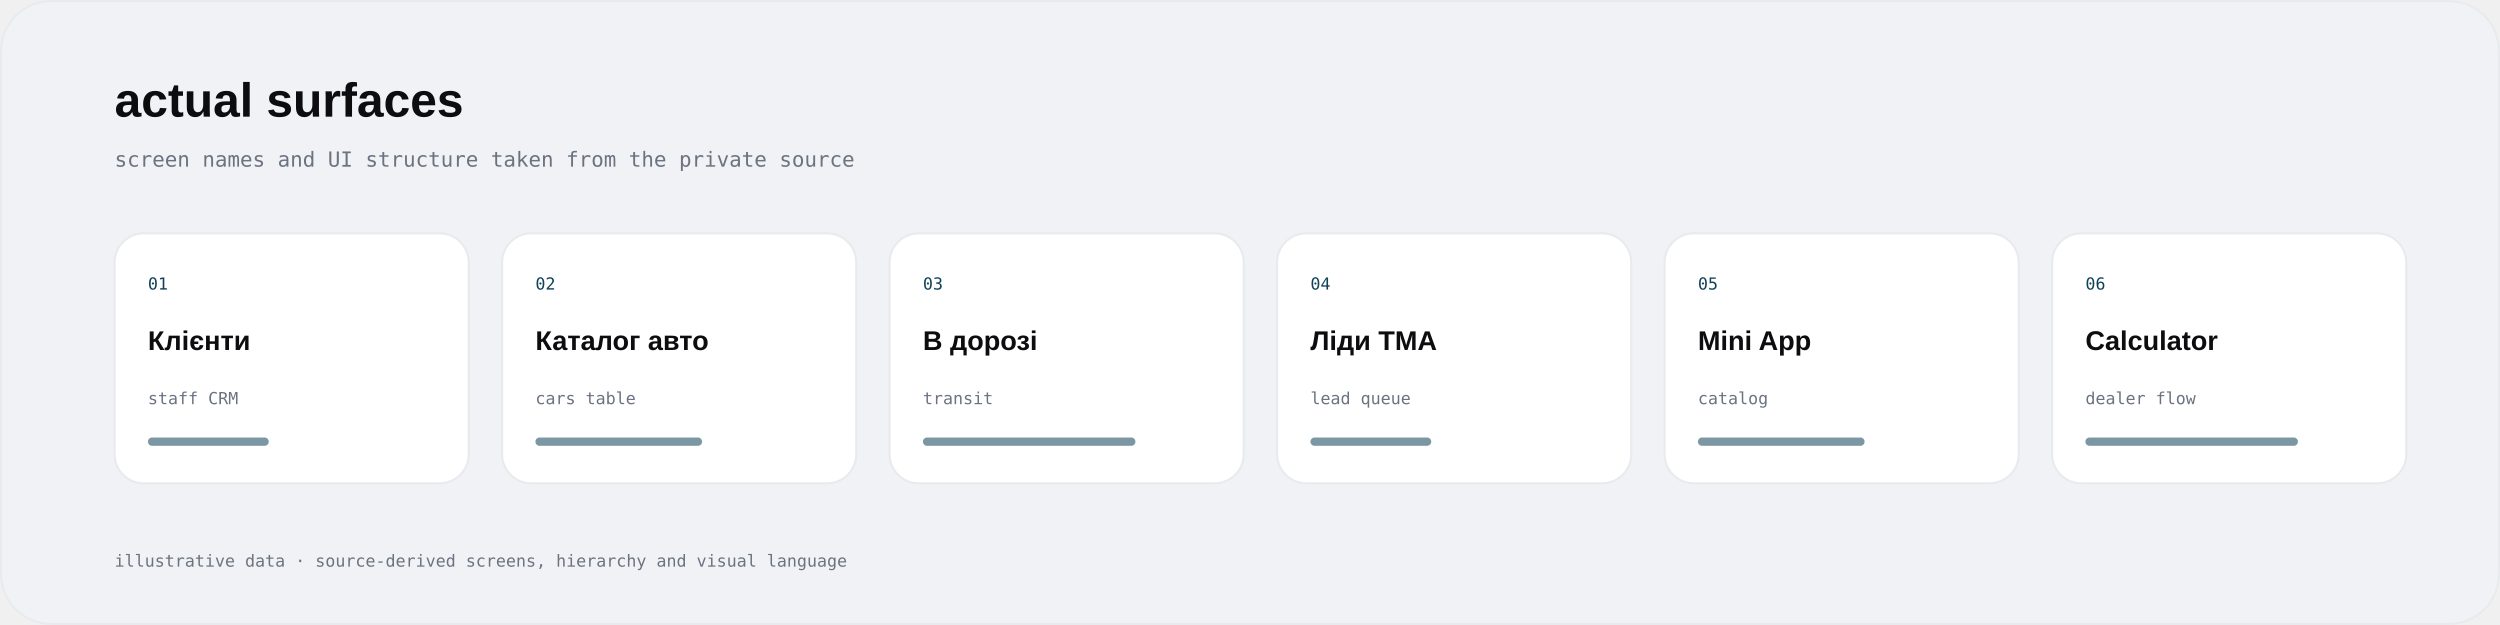
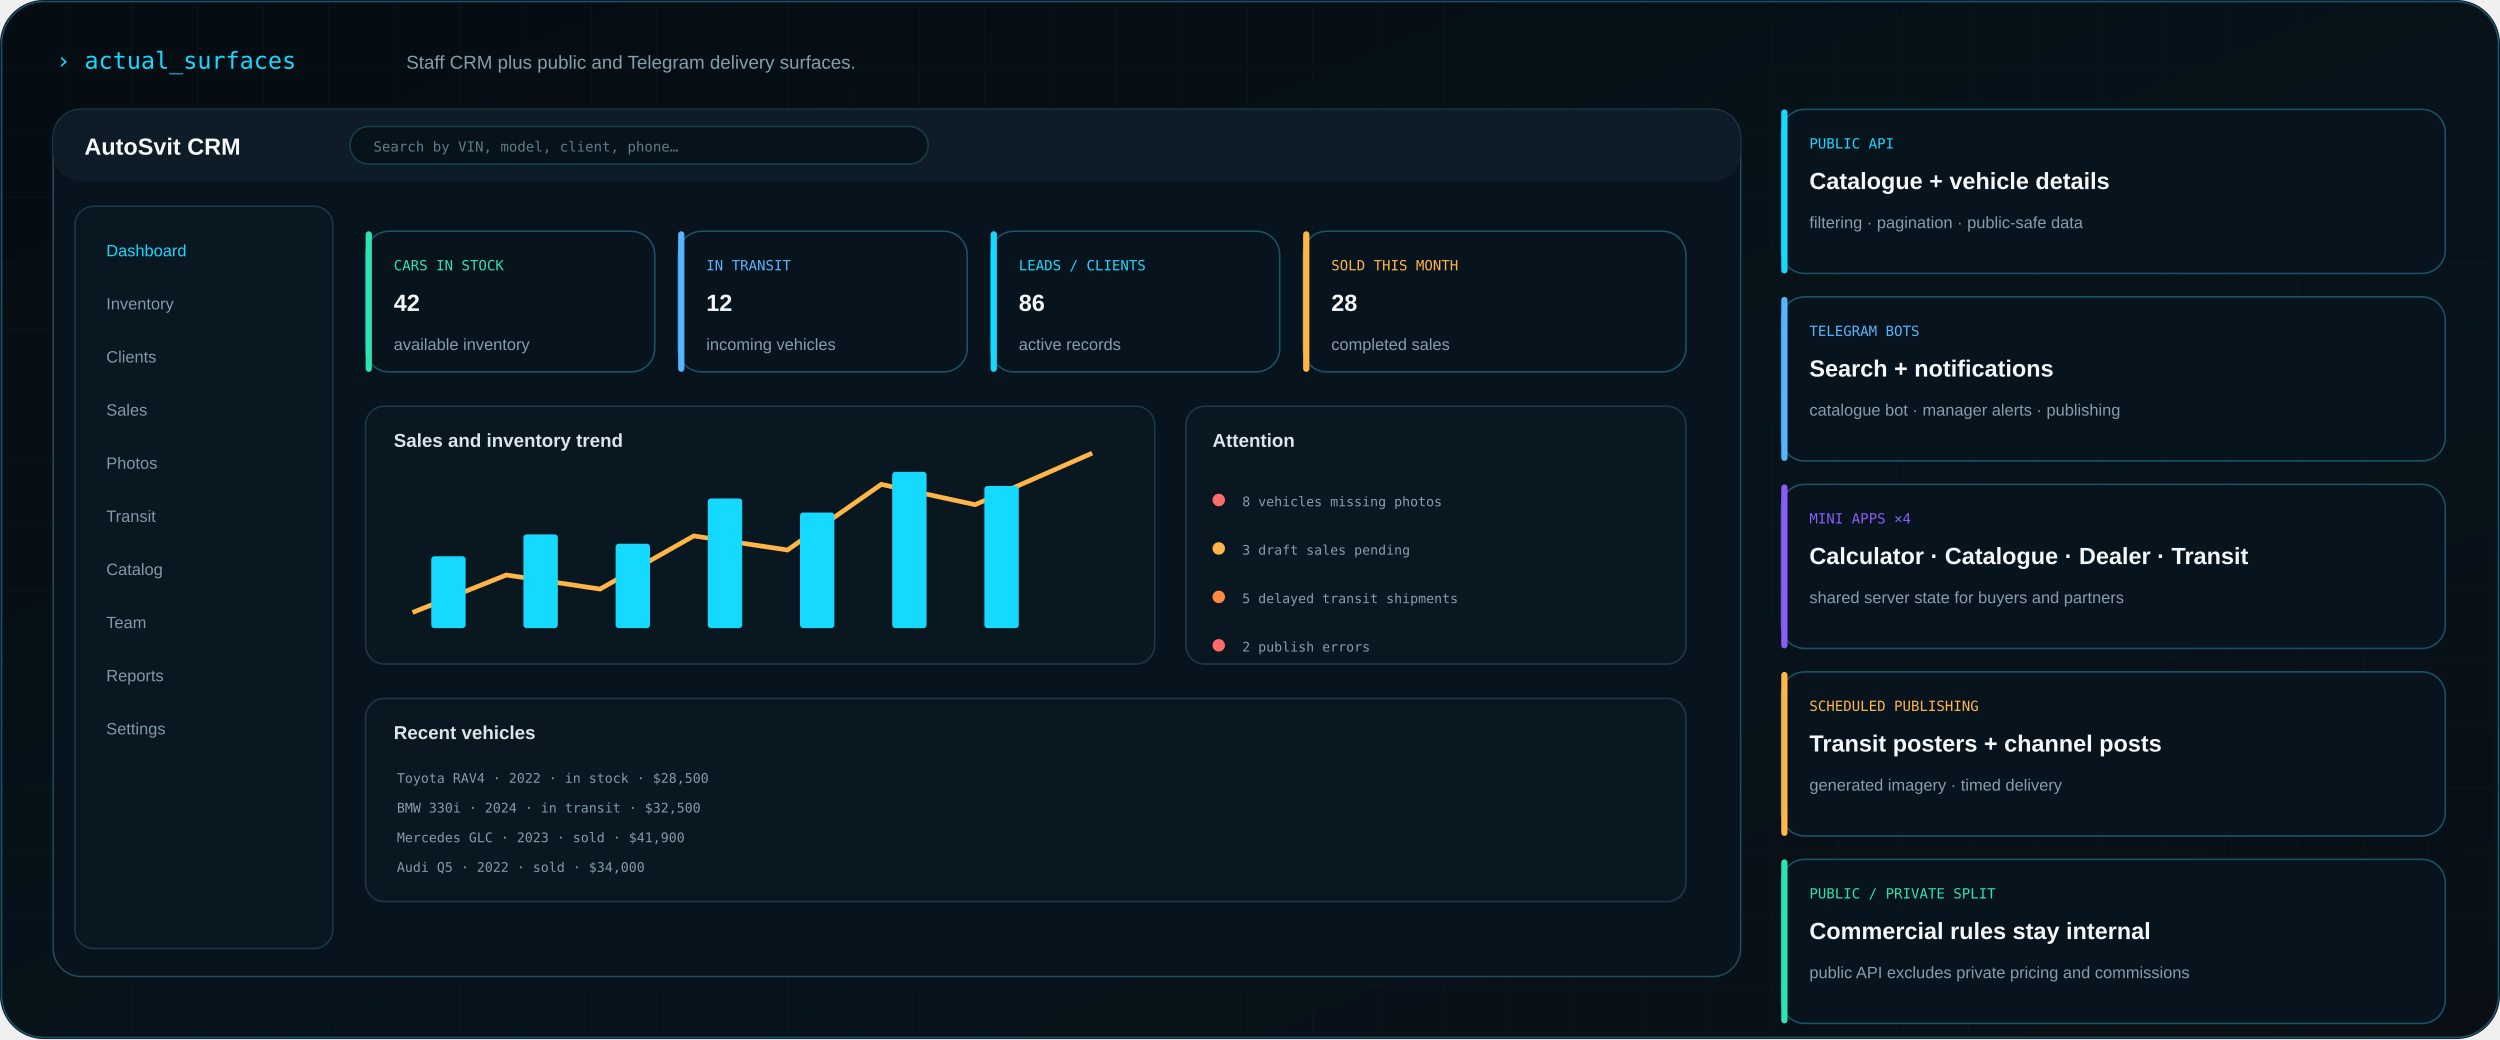
- <svg xmlns="http://www.w3.org/2000/svg" width="1200" height="300" viewBox="0 0 1200 300">
-   <rect x=".5" y=".5" width="1199" height="299" rx="24" fill="#f0f2f5" stroke="#e8eaed" />
-   <text x="55" y="56" fill="#0d0d0f" font-family="Arial" font-size="23" font-weight="700">actual surfaces</text>
-   <text x="55" y="80" fill="#6b7280" font-family="monospace" font-size="10">screen names and UI structure taken from the private source</text>
-   <g transform="translate(55 112)">
-     <rect width="170" height="120" rx="14" fill="#ffffff" stroke="#e8eaed" />
-     <text x="16" y="27" fill="#0F4158" font-family="monospace" font-size="8">01</text>
-     <text x="16" y="56" fill="#0d0d0f" font-family="Arial" font-size="13" font-weight="700">Клієнти</text>
-     <text x="16" y="82" fill="#6b7280" font-family="monospace" font-size="8">staff CRM</text>
-     <rect x="16" y="98" width="58" height="4" rx="2" fill="#0F4158" opacity=".55" />
+ <svg xmlns="http://www.w3.org/2000/svg" width="1600" height="665" viewBox="0 0 1600 665">
+   <defs>
+     <linearGradient id="bg" x1="0" y1="0" x2="1" y2="1">
+       <stop stop-color="#050c12" />
+       <stop offset=".6" stop-color="#07131b" />
+       <stop offset="1" stop-color="#090f15" />
+     </linearGradient>
+     <pattern id="grid" width="42" height="42" patternUnits="userSpaceOnUse">
+       <path d="M42 0H0V42" fill="none" stroke="#0d2430" />
+     </pattern>
+   </defs>
+   <rect width="1600" height="665" rx="28" fill="url(#bg)" />
+   <rect width="1600" height="665" rx="28" fill="url(#grid)" opacity=".3" />
+   <rect x="1" y="1" width="1598" height="663" rx="27" fill="none" stroke="#1d5266" />
+   <text x="36" y="44" fill="#16d9ff" font-family="monospace" font-size="15">› actual_surfaces</text>
+   <text x="260" y="44" fill="#879eaa" font-family="Arial" font-size="12">Staff CRM plus public and Telegram delivery surfaces.</text>
+   <g transform="translate(34 70)">
+     <rect width="1080" height="555" rx="18" fill="#08141d" stroke="#234a5a" />
+     <rect width="1080" height="46" rx="18" fill="#0d1c27" />
+     <text x="20" y="29" fill="#f4f8fb" font-family="Arial" font-size="15" font-weight="700">AutoSvit CRM</text>
+     <rect x="190" y="11" width="370" height="24" rx="12" fill="#07131b" stroke="#183d4b" />
+     <text x="205" y="27" fill="#607a89" font-family="monospace" font-size="9">Search by VIN, model, client, phone…</text>
+     <rect x="14" y="62" width="165" height="475" rx="12" fill="#091720" stroke="#1c3947" />
+     <text x="34" y="94" fill="#16d9ff" font-family="Arial" font-size="10.5">Dashboard</text>
+     <text x="34" y="128" fill="#829aa8" font-family="Arial" font-size="10.5">Inventory</text>
+     <text x="34" y="162" fill="#829aa8" font-family="Arial" font-size="10.5">Clients</text>
+     <text x="34" y="196" fill="#829aa8" font-family="Arial" font-size="10.5">Sales</text>
+     <text x="34" y="230" fill="#829aa8" font-family="Arial" font-size="10.5">Photos</text>
+     <text x="34" y="264" fill="#829aa8" font-family="Arial" font-size="10.5">Transit</text>
+     <text x="34" y="298" fill="#829aa8" font-family="Arial" font-size="10.5">Catalog</text>
+     <text x="34" y="332" fill="#829aa8" font-family="Arial" font-size="10.5">Team</text>
+     <text x="34" y="366" fill="#829aa8" font-family="Arial" font-size="10.5">Reports</text>
+     <text x="34" y="400" fill="#829aa8" font-family="Arial" font-size="10.5">Settings</text>
+     <g transform="translate(200 78)">
+       <rect width="185" height="90" rx="15" fill="#08141d" stroke="#1d5266" />
+       <rect width="4" height="90" rx="2" fill="#2fe3b0" />
+       <text x="18" y="25" fill="#2fe3b0" font-family="monospace" font-size="9">CARS IN STOCK</text>
+       <text x="18" y="51" fill="#f4f8fb" font-family="Arial" font-size="15" font-weight="700">42</text>
+       <text x="18" y="76" fill="#879eaa" font-family="Arial" font-size="10.5">available inventory</text>
+     </g>
+     <g transform="translate(400 78)">
+       <rect width="185" height="90" rx="15" fill="#08141d" stroke="#1d5266" />
+       <rect width="4" height="90" rx="2" fill="#55b6ff" />
+       <text x="18" y="25" fill="#55b6ff" font-family="monospace" font-size="9">IN TRANSIT</text>
+       <text x="18" y="51" fill="#f4f8fb" font-family="Arial" font-size="15" font-weight="700">12</text>
+       <text x="18" y="76" fill="#879eaa" font-family="Arial" font-size="10.5">incoming vehicles</text>
+     </g>
+     <g transform="translate(600 78)">
+       <rect width="185" height="90" rx="15" fill="#08141d" stroke="#1d5266" />
+       <rect width="4" height="90" rx="2" fill="#16d9ff" />
+       <text x="18" y="25" fill="#16d9ff" font-family="monospace" font-size="9">LEADS / CLIENTS</text>
+       <text x="18" y="51" fill="#f4f8fb" font-family="Arial" font-size="15" font-weight="700">86</text>
+       <text x="18" y="76" fill="#879eaa" font-family="Arial" font-size="10.5">active records</text>
+     </g>
+     <g transform="translate(800 78)">
+       <rect width="245" height="90" rx="15" fill="#08141d" stroke="#1d5266" />
+       <rect width="4" height="90" rx="2" fill="#ffb547" />
+       <text x="18" y="25" fill="#ffb547" font-family="monospace" font-size="9">SOLD THIS MONTH</text>
+       <text x="18" y="51" fill="#f4f8fb" font-family="Arial" font-size="15" font-weight="700">28</text>
+       <text x="18" y="76" fill="#879eaa" font-family="Arial" font-size="10.5">completed sales</text>
+     </g>
+     <rect x="200" y="190" width="505" height="165" rx="12" fill="#091720" stroke="#1c3947" />
+     <text x="218" y="216" fill="#dbe6eb" font-family="Arial" font-size="12" font-weight="700">Sales and inventory trend</text>
+     <path d="M230 322 L290 298 L350 307 L410 273 L470 282 L530 240 L590 253 L665 220" fill="none" stroke="#ffb547" stroke-width="3" />
+     <g fill="#16d9ff">
+       <rect x="242" y="286" width="22" height="46" rx="2" />
+       <rect x="301" y="272" width="22" height="60" rx="2" />
+       <rect x="360" y="278" width="22" height="54" rx="2" />
+       <rect x="419" y="249" width="22" height="83" rx="2" />
+       <rect x="478" y="258" width="22" height="74" rx="2" />
+       <rect x="537" y="232" width="22" height="100" rx="2" />
+       <rect x="596" y="241" width="22" height="91" rx="2" />
+     </g>
+     <rect x="725" y="190" width="320" height="165" rx="12" fill="#091720" stroke="#1c3947" />
+     <text x="742" y="216" fill="#dbe6eb" font-family="Arial" font-size="12" font-weight="700">Attention</text>
+     <circle cx="746" cy="250" r="4" fill="#ff6b6b" />
+     <text x="761" y="254" fill="#879eaa" font-family="monospace" font-size="8.5">8 vehicles missing photos</text>
+     <circle cx="746" cy="281" r="4" fill="#ffb547" />
+     <text x="761" y="285" fill="#879eaa" font-family="monospace" font-size="8.5">3 draft sales pending</text>
+     <circle cx="746" cy="312" r="4" fill="#ff8a3d" />
+     <text x="761" y="316" fill="#879eaa" font-family="monospace" font-size="8.5">5 delayed transit shipments</text>
+     <circle cx="746" cy="343" r="4" fill="#ff6b6b" />
+     <text x="761" y="347" fill="#879eaa" font-family="monospace" font-size="8.5">2 publish errors</text>
+     <rect x="200" y="377" width="845" height="130" rx="12" fill="#091720" stroke="#1c3947" />
+     <text x="218" y="403" fill="#dbe6eb" font-family="Arial" font-size="12" font-weight="700">Recent vehicles</text>
+     <text x="220" y="431" fill="#849ba8" font-family="monospace" font-size="8.5">Toyota RAV4 · 2022 · in stock · $28,500</text>
+     <text x="220" y="450" fill="#849ba8" font-family="monospace" font-size="8.5">BMW 330i · 2024 · in transit · $32,500</text>
+     <text x="220" y="469" fill="#849ba8" font-family="monospace" font-size="8.5">Mercedes GLC · 2023 · sold · $41,900</text>
+     <text x="220" y="488" fill="#849ba8" font-family="monospace" font-size="8.5">Audi Q5 · 2022 · sold · $34,000</text>
  </g>
-   <g transform="translate(241 112)">
-     <rect width="170" height="120" rx="14" fill="#ffffff" stroke="#e8eaed" />
-     <text x="16" y="27" fill="#0F4158" font-family="monospace" font-size="8">02</text>
-     <text x="16" y="56" fill="#0d0d0f" font-family="Arial" font-size="13" font-weight="700">Каталог авто</text>
-     <text x="16" y="82" fill="#6b7280" font-family="monospace" font-size="8">cars table</text>
-     <rect x="16" y="98" width="80" height="4" rx="2" fill="#0F4158" opacity=".55" />
+   <g transform="translate(1140 70)">
+     <g transform="translate(0 0)">
+       <rect width="425" height="105" rx="15" fill="#08141d" stroke="#1d5266" />
+       <rect width="4" height="105" rx="2" fill="#16d9ff" />
+       <text x="18" y="25" fill="#16d9ff" font-family="monospace" font-size="9">PUBLIC API</text>
+       <text x="18" y="51" fill="#f4f8fb" font-family="Arial" font-size="15" font-weight="700">Catalogue + vehicle details</text>
+       <text x="18" y="76" fill="#879eaa" font-family="Arial" font-size="10.5">filtering · pagination · public-safe data</text>
+     </g>
+     <g transform="translate(0 120)">
+       <rect width="425" height="105" rx="15" fill="#08141d" stroke="#1d5266" />
+       <rect width="4" height="105" rx="2" fill="#55b6ff" />
+       <text x="18" y="25" fill="#55b6ff" font-family="monospace" font-size="9">TELEGRAM BOTS</text>
+       <text x="18" y="51" fill="#f4f8fb" font-family="Arial" font-size="15" font-weight="700">Search + notifications</text>
+       <text x="18" y="76" fill="#879eaa" font-family="Arial" font-size="10.5">catalogue bot · manager alerts · publishing</text>
+     </g>
+     <g transform="translate(0 240)">
+       <rect width="425" height="105" rx="15" fill="#08141d" stroke="#1d5266" />
+       <rect width="4" height="105" rx="2" fill="#8b5cf6" />
+       <text x="18" y="25" fill="#8b5cf6" font-family="monospace" font-size="9">MINI APPS ×4</text>
+       <text x="18" y="51" fill="#f4f8fb" font-family="Arial" font-size="15" font-weight="700">Calculator · Catalogue · Dealer · Transit</text>
+       <text x="18" y="76" fill="#879eaa" font-family="Arial" font-size="10.5">shared server state for buyers and partners</text>
+     </g>
+     <g transform="translate(0 360)">
+       <rect width="425" height="105" rx="15" fill="#08141d" stroke="#1d5266" />
+       <rect width="4" height="105" rx="2" fill="#ffb547" />
+       <text x="18" y="25" fill="#ffb547" font-family="monospace" font-size="9">SCHEDULED PUBLISHING</text>
+       <text x="18" y="51" fill="#f4f8fb" font-family="Arial" font-size="15" font-weight="700">Transit posters + channel posts</text>
+       <text x="18" y="76" fill="#879eaa" font-family="Arial" font-size="10.5">generated imagery · timed delivery</text>
+     </g>
+     <g transform="translate(0 480)">
+       <rect width="425" height="105" rx="15" fill="#08141d" stroke="#1d5266" />
+       <rect width="4" height="105" rx="2" fill="#2fe3b0" />
+       <text x="18" y="25" fill="#2fe3b0" font-family="monospace" font-size="9">PUBLIC / PRIVATE SPLIT</text>
+       <text x="18" y="51" fill="#f4f8fb" font-family="Arial" font-size="15" font-weight="700">Commercial rules stay internal</text>
+       <text x="18" y="76" fill="#879eaa" font-family="Arial" font-size="10.5">public API excludes private pricing and commissions</text>
+     </g>
  </g>
-   <g transform="translate(427 112)">
-     <rect width="170" height="120" rx="14" fill="#ffffff" stroke="#e8eaed" />
-     <text x="16" y="27" fill="#0F4158" font-family="monospace" font-size="8">03</text>
-     <text x="16" y="56" fill="#0d0d0f" font-family="Arial" font-size="13" font-weight="700">В дорозі</text>
-     <text x="16" y="82" fill="#6b7280" font-family="monospace" font-size="8">transit</text>
-     <rect x="16" y="98" width="102" height="4" rx="2" fill="#0F4158" opacity=".55" />
-   </g>
-   <g transform="translate(613 112)">
-     <rect width="170" height="120" rx="14" fill="#ffffff" stroke="#e8eaed" />
-     <text x="16" y="27" fill="#0F4158" font-family="monospace" font-size="8">04</text>
-     <text x="16" y="56" fill="#0d0d0f" font-family="Arial" font-size="13" font-weight="700">Ліди TMA</text>
-     <text x="16" y="82" fill="#6b7280" font-family="monospace" font-size="8">lead queue</text>
-     <rect x="16" y="98" width="58" height="4" rx="2" fill="#0F4158" opacity=".55" />
-   </g>
-   <g transform="translate(799 112)">
-     <rect width="170" height="120" rx="14" fill="#ffffff" stroke="#e8eaed" />
-     <text x="16" y="27" fill="#0F4158" font-family="monospace" font-size="8">05</text>
-     <text x="16" y="56" fill="#0d0d0f" font-family="Arial" font-size="13" font-weight="700">Mini App</text>
-     <text x="16" y="82" fill="#6b7280" font-family="monospace" font-size="8">catalog</text>
-     <rect x="16" y="98" width="80" height="4" rx="2" fill="#0F4158" opacity=".55" />
-   </g>
-   <g transform="translate(985 112)">
-     <rect width="170" height="120" rx="14" fill="#ffffff" stroke="#e8eaed" />
-     <text x="16" y="27" fill="#0F4158" font-family="monospace" font-size="8">06</text>
-     <text x="16" y="56" fill="#0d0d0f" font-family="Arial" font-size="13" font-weight="700">Calculator</text>
-     <text x="16" y="82" fill="#6b7280" font-family="monospace" font-size="8">dealer flow</text>
-     <rect x="16" y="98" width="102" height="4" rx="2" fill="#0F4158" opacity=".55" />
-   </g>
-   <text x="55" y="272" fill="#6b7280" font-family="monospace" font-size="8">illustrative data · source-derived screens, hierarchy and visual language</text>
</svg>
